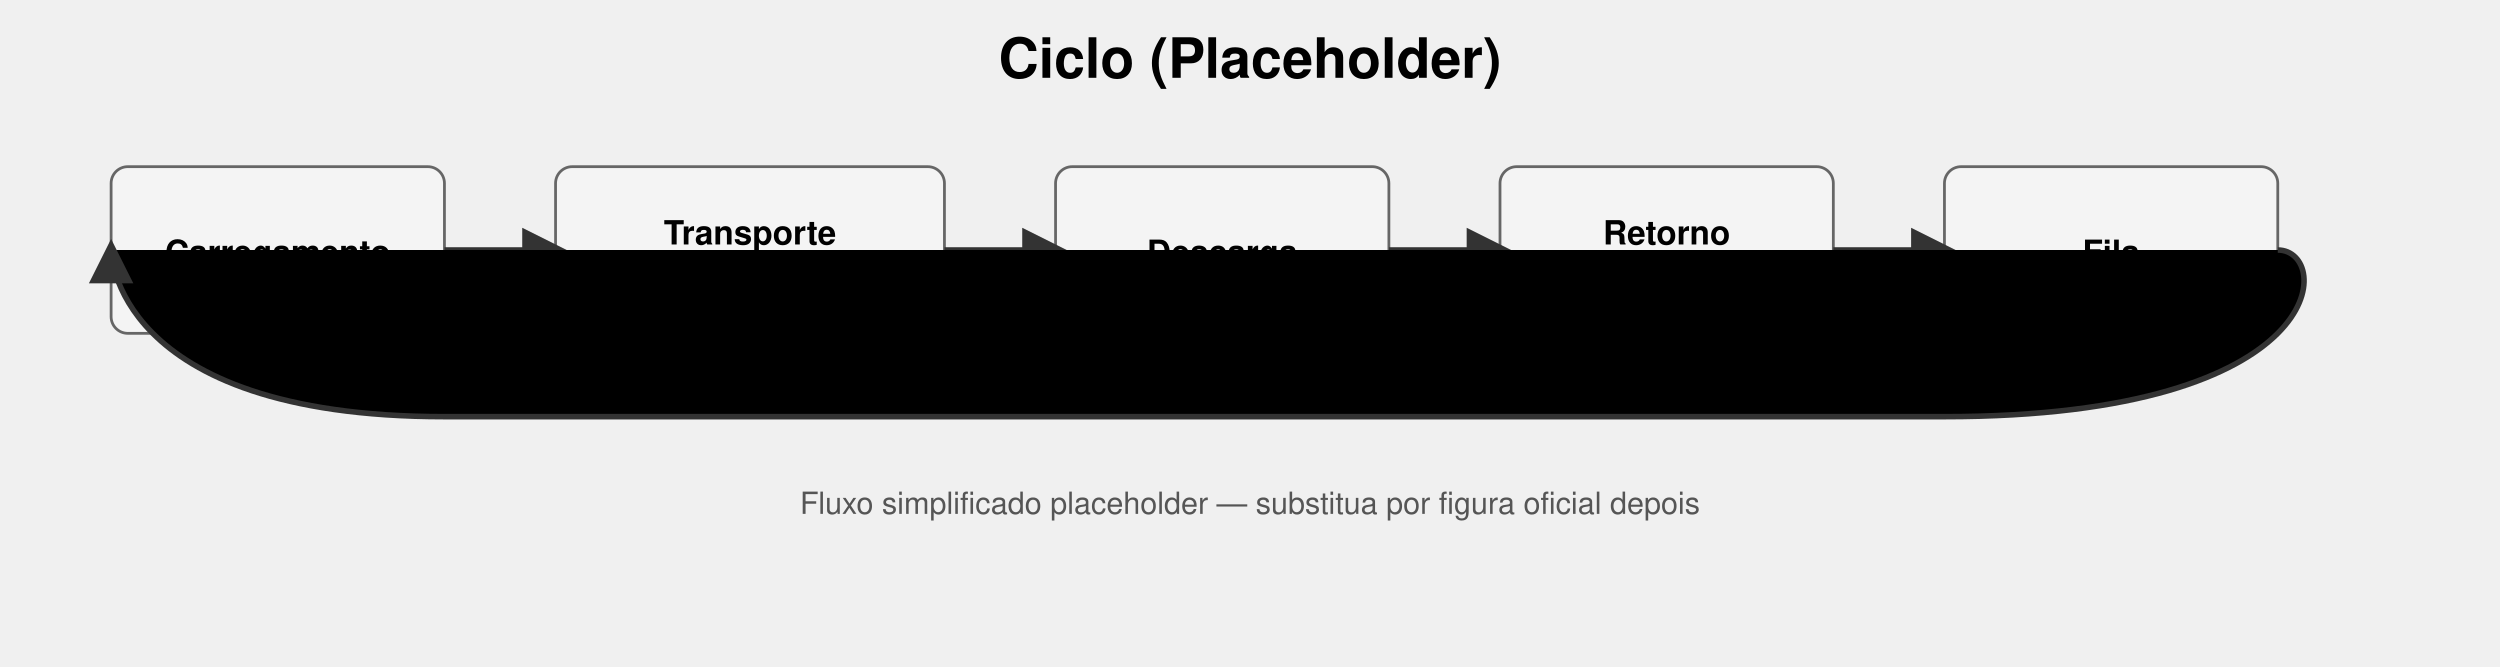
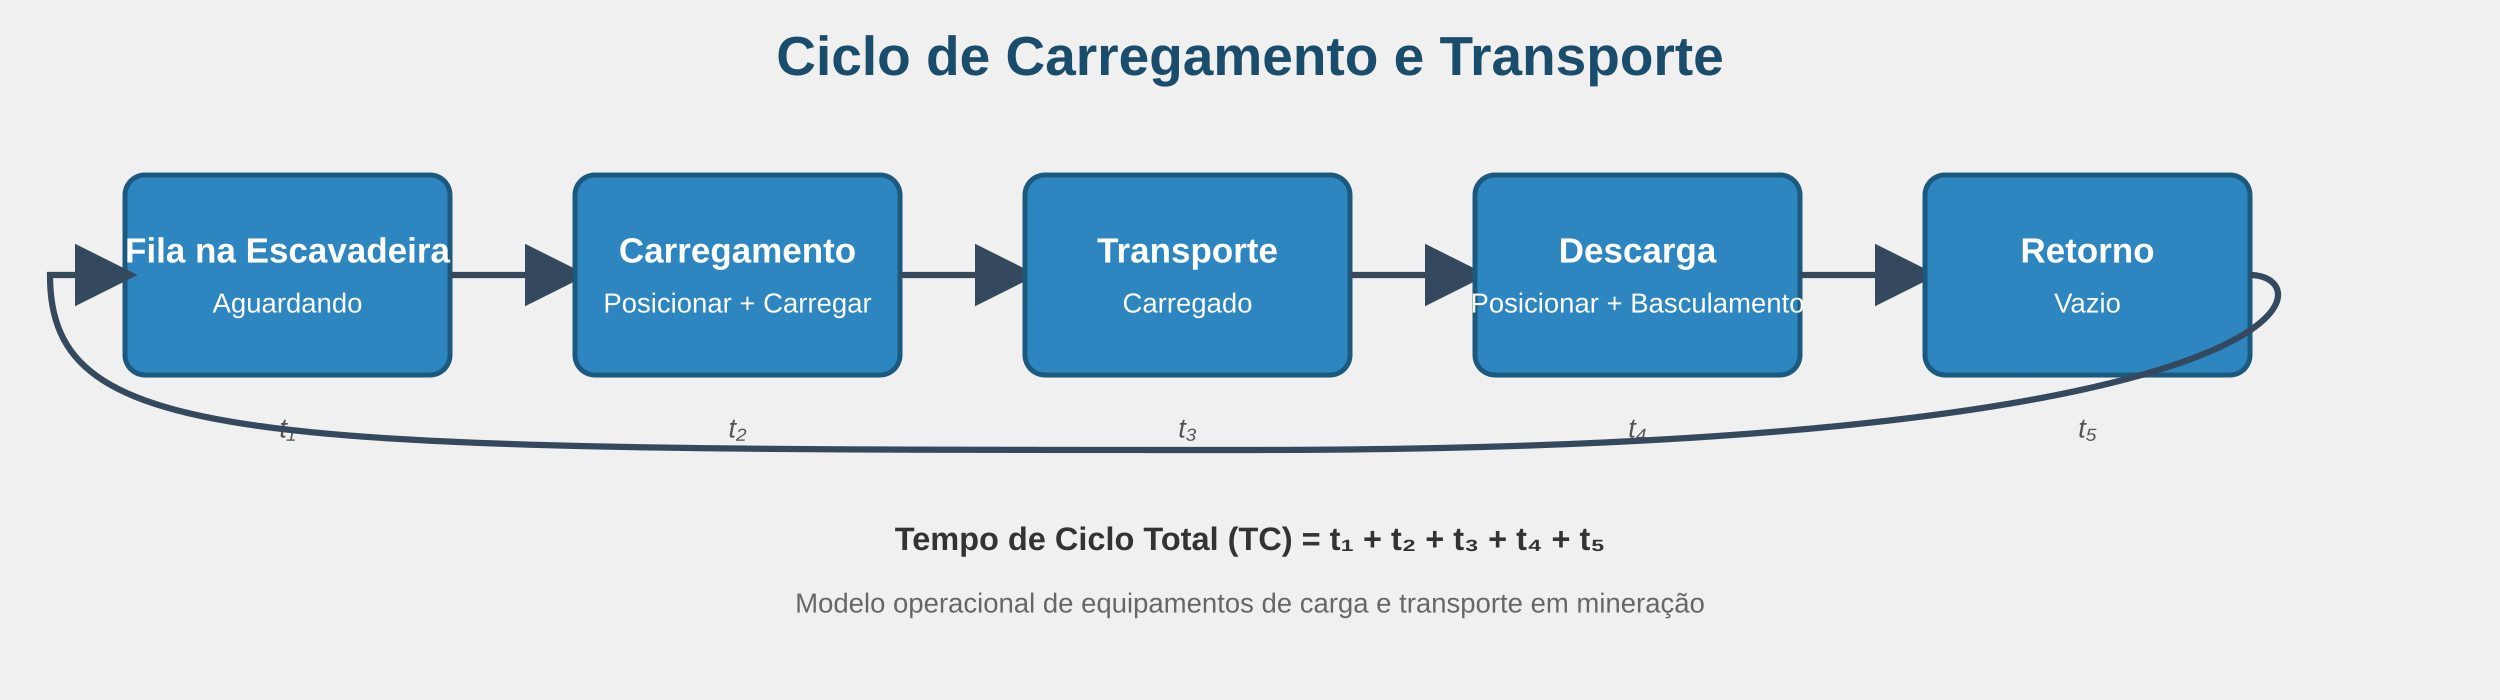
- <svg xmlns="http://www.w3.org/2000/svg" width="900" height="240" viewBox="0 0 900 240" font-family="Helvetica, Arial, sans-serif">
+ <svg xmlns="http://www.w3.org/2000/svg" width="1000" height="280" viewBox="0 0 1000 280" font-family="Arial, Helvetica, sans-serif">
  <style>
-     .title { font-size: 20px; font-weight: bold; }
-     .phase { fill:#0b5d4b; stroke:#083d32; stroke-width:1; }
-     .phase-text { fill:#fff; font-size:14px; font-weight:600; }
-     .arrow { stroke:#333; stroke-width:2; marker-end:url(#arrowhead); }
-     .box { fill:#f4f4f4; stroke:#666; stroke-width:1; }
-     .box-title { font-size:12px; font-weight:600; }
+     .title { font-size: 22px; font-weight: bold; fill: #1a4d6b; }
+     .phase { fill: #2E86C1; stroke: #1b5a7e; stroke-width: 2; }
+     .phase-text { fill: #fff; font-size: 14px; font-weight: 600; }
+     .phase-detail { fill: #fff; font-size: 11px; }
+     .arrow { stroke: #34495e; stroke-width: 2.5; marker-end: url(#arrowhead); fill: none; }
+     .time-label { font-size: 11px; fill: #555; font-style: italic; }
  </style>
  <defs>
-     <marker id="arrowhead" markerWidth="8" markerHeight="8" refX="6" refY="4" orient="auto" fill="#333">
-       <path d="M0,0 L8,4 L0,8 Z" />
+     <marker id="arrowhead" markerWidth="10" markerHeight="10" refX="8" refY="5" orient="auto" fill="#34495e">
+       <path d="M0,0 L10,5 L0,10 Z" />
    </marker>
  </defs>
-   <text x="450" y="28" text-anchor="middle" class="title">Ciclo (Placeholder)</text>
-   <g transform="translate(40,60)">
-     <rect class="box" x="0" y="0" width="120" height="60" rx="6" />
-     <text class="box-title" x="60" y="35" text-anchor="middle">Carregamento</text>
+   <text x="500" y="30" text-anchor="middle" class="title">Ciclo de Carregamento e Transporte</text>
+   <g transform="translate(50,70)">
+     <rect class="phase" x="0" y="0" width="130" height="80" rx="8" />
+     <text class="phase-text" x="65" y="35" text-anchor="middle">Fila na Escavadeira</text>
+     <text class="phase-detail" x="65" y="55" text-anchor="middle">Aguardando</text>
+     <text class="time-label" x="65" y="105" text-anchor="middle">t₁</text>
  </g>
-   <g transform="translate(200,60)">
-     <rect class="box" x="0" y="0" width="140" height="60" rx="6" />
-     <text class="box-title" x="70" y="28" text-anchor="middle">Transporte</text>
-     <text class="box-title" x="70" y="48" text-anchor="middle">Carregado</text>
+   <line class="arrow" x1="180" y1="110" x2="230" y2="110" />
+   <g transform="translate(230,70)">
+     <rect class="phase" x="0" y="0" width="130" height="80" rx="8" />
+     <text class="phase-text" x="65" y="35" text-anchor="middle">Carregamento</text>
+     <text class="phase-detail" x="65" y="55" text-anchor="middle">Posicionar + Carregar</text>
+     <text class="time-label" x="65" y="105" text-anchor="middle">t₂</text>
  </g>
-   <g transform="translate(380,60)">
-     <rect class="box" x="0" y="0" width="120" height="60" rx="6" />
-     <text class="box-title" x="60" y="35" text-anchor="middle">Descarga</text>
+   <line class="arrow" x1="360" y1="110" x2="410" y2="110" />
+   <g transform="translate(410,70)">
+     <rect class="phase" x="0" y="0" width="130" height="80" rx="8" />
+     <text class="phase-text" x="65" y="35" text-anchor="middle">Transporte</text>
+     <text class="phase-detail" x="65" y="55" text-anchor="middle">Carregado</text>
+     <text class="time-label" x="65" y="105" text-anchor="middle">t₃</text>
  </g>
-   <g transform="translate(540,60)">
-     <rect class="box" x="0" y="0" width="120" height="60" rx="6" />
-     <text class="box-title" x="60" y="28" text-anchor="middle">Retorno</text>
-     <text class="box-title" x="60" y="48" text-anchor="middle">Vazio</text>
+   <line class="arrow" x1="540" y1="110" x2="590" y2="110" />
+   <g transform="translate(590,70)">
+     <rect class="phase" x="0" y="0" width="130" height="80" rx="8" />
+     <text class="phase-text" x="65" y="35" text-anchor="middle">Descarga</text>
+     <text class="phase-detail" x="65" y="55" text-anchor="middle">Posicionar + Basculamento</text>
+     <text class="time-label" x="65" y="105" text-anchor="middle">t₄</text>
  </g>
-   <g transform="translate(700,60)">
-     <rect class="box" x="0" y="0" width="120" height="60" rx="6" />
-     <text class="box-title" x="60" y="35" text-anchor="middle">Fila</text>
+   <line class="arrow" x1="720" y1="110" x2="770" y2="110" />
+   <g transform="translate(770,70)">
+     <rect class="phase" x="0" y="0" width="130" height="80" rx="8" />
+     <text class="phase-text" x="65" y="35" text-anchor="middle">Retorno</text>
+     <text class="phase-detail" x="65" y="55" text-anchor="middle">Vazio</text>
+     <text class="time-label" x="65" y="105" text-anchor="middle">t₅</text>
  </g>
-   <line class="arrow" x1="160" y1="90" x2="200" y2="90" />
-   <line class="arrow" x1="340" y1="90" x2="380" y2="90" />
-   <line class="arrow" x1="500" y1="90" x2="540" y2="90" />
-   <line class="arrow" x1="660" y1="90" x2="700" y2="90" />
-   <path class="arrow" d="M820,90 C840,90 840,150 700,150 C520,150 380,150 160,150 C40,150 40,90 40,90" />
-   <text x="450" y="185" text-anchor="middle" font-size="11" fill="#555">Fluxo simplificado placeholder — substitua por figura oficial depois</text>
+   <path class="arrow" d="M 900,110 C 930,110 930,180 500,180 C 100,180 20,180 20,110 L 50,110" />
+   <text x="500" y="220" text-anchor="middle" font-size="13" fill="#333" font-weight="600">
+     Tempo de Ciclo Total (TC) = t₁ + t₂ + t₃ + t₄ + t₅
+   </text>
+   <text x="500" y="245" text-anchor="middle" font-size="11" fill="#666">
+     Modelo operacional de equipamentos de carga e transporte em mineração
+   </text>
</svg>
